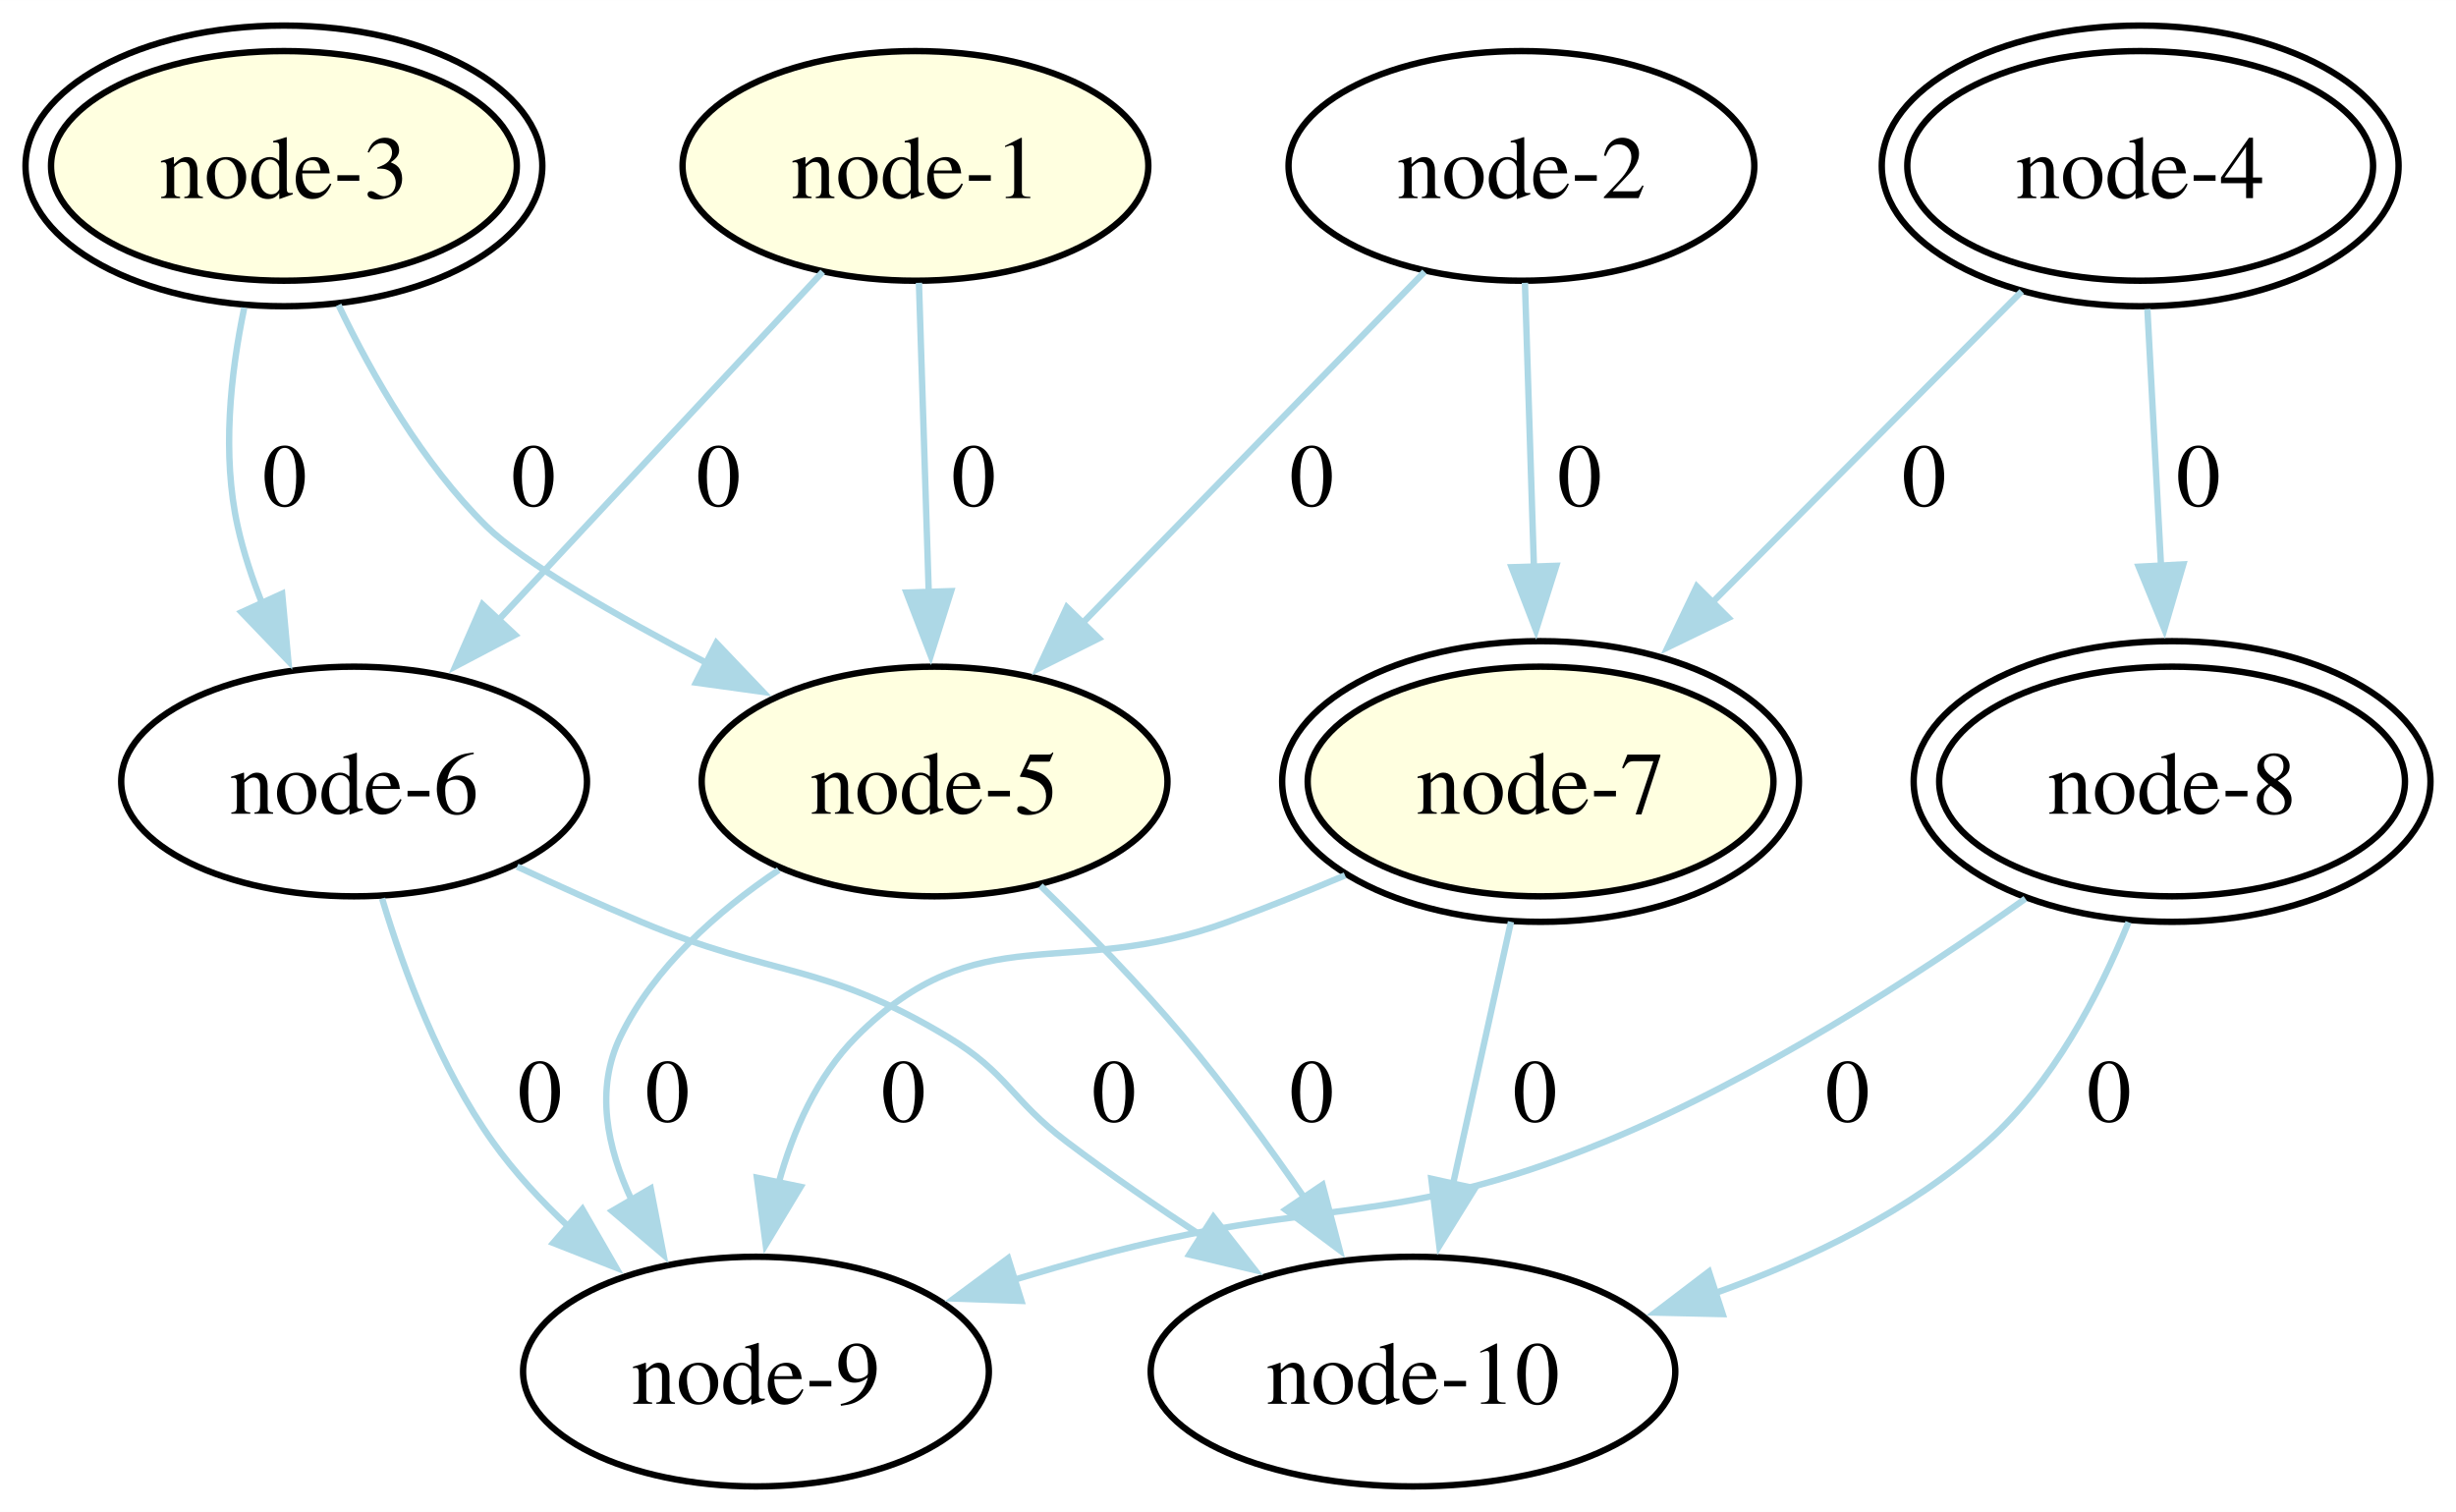
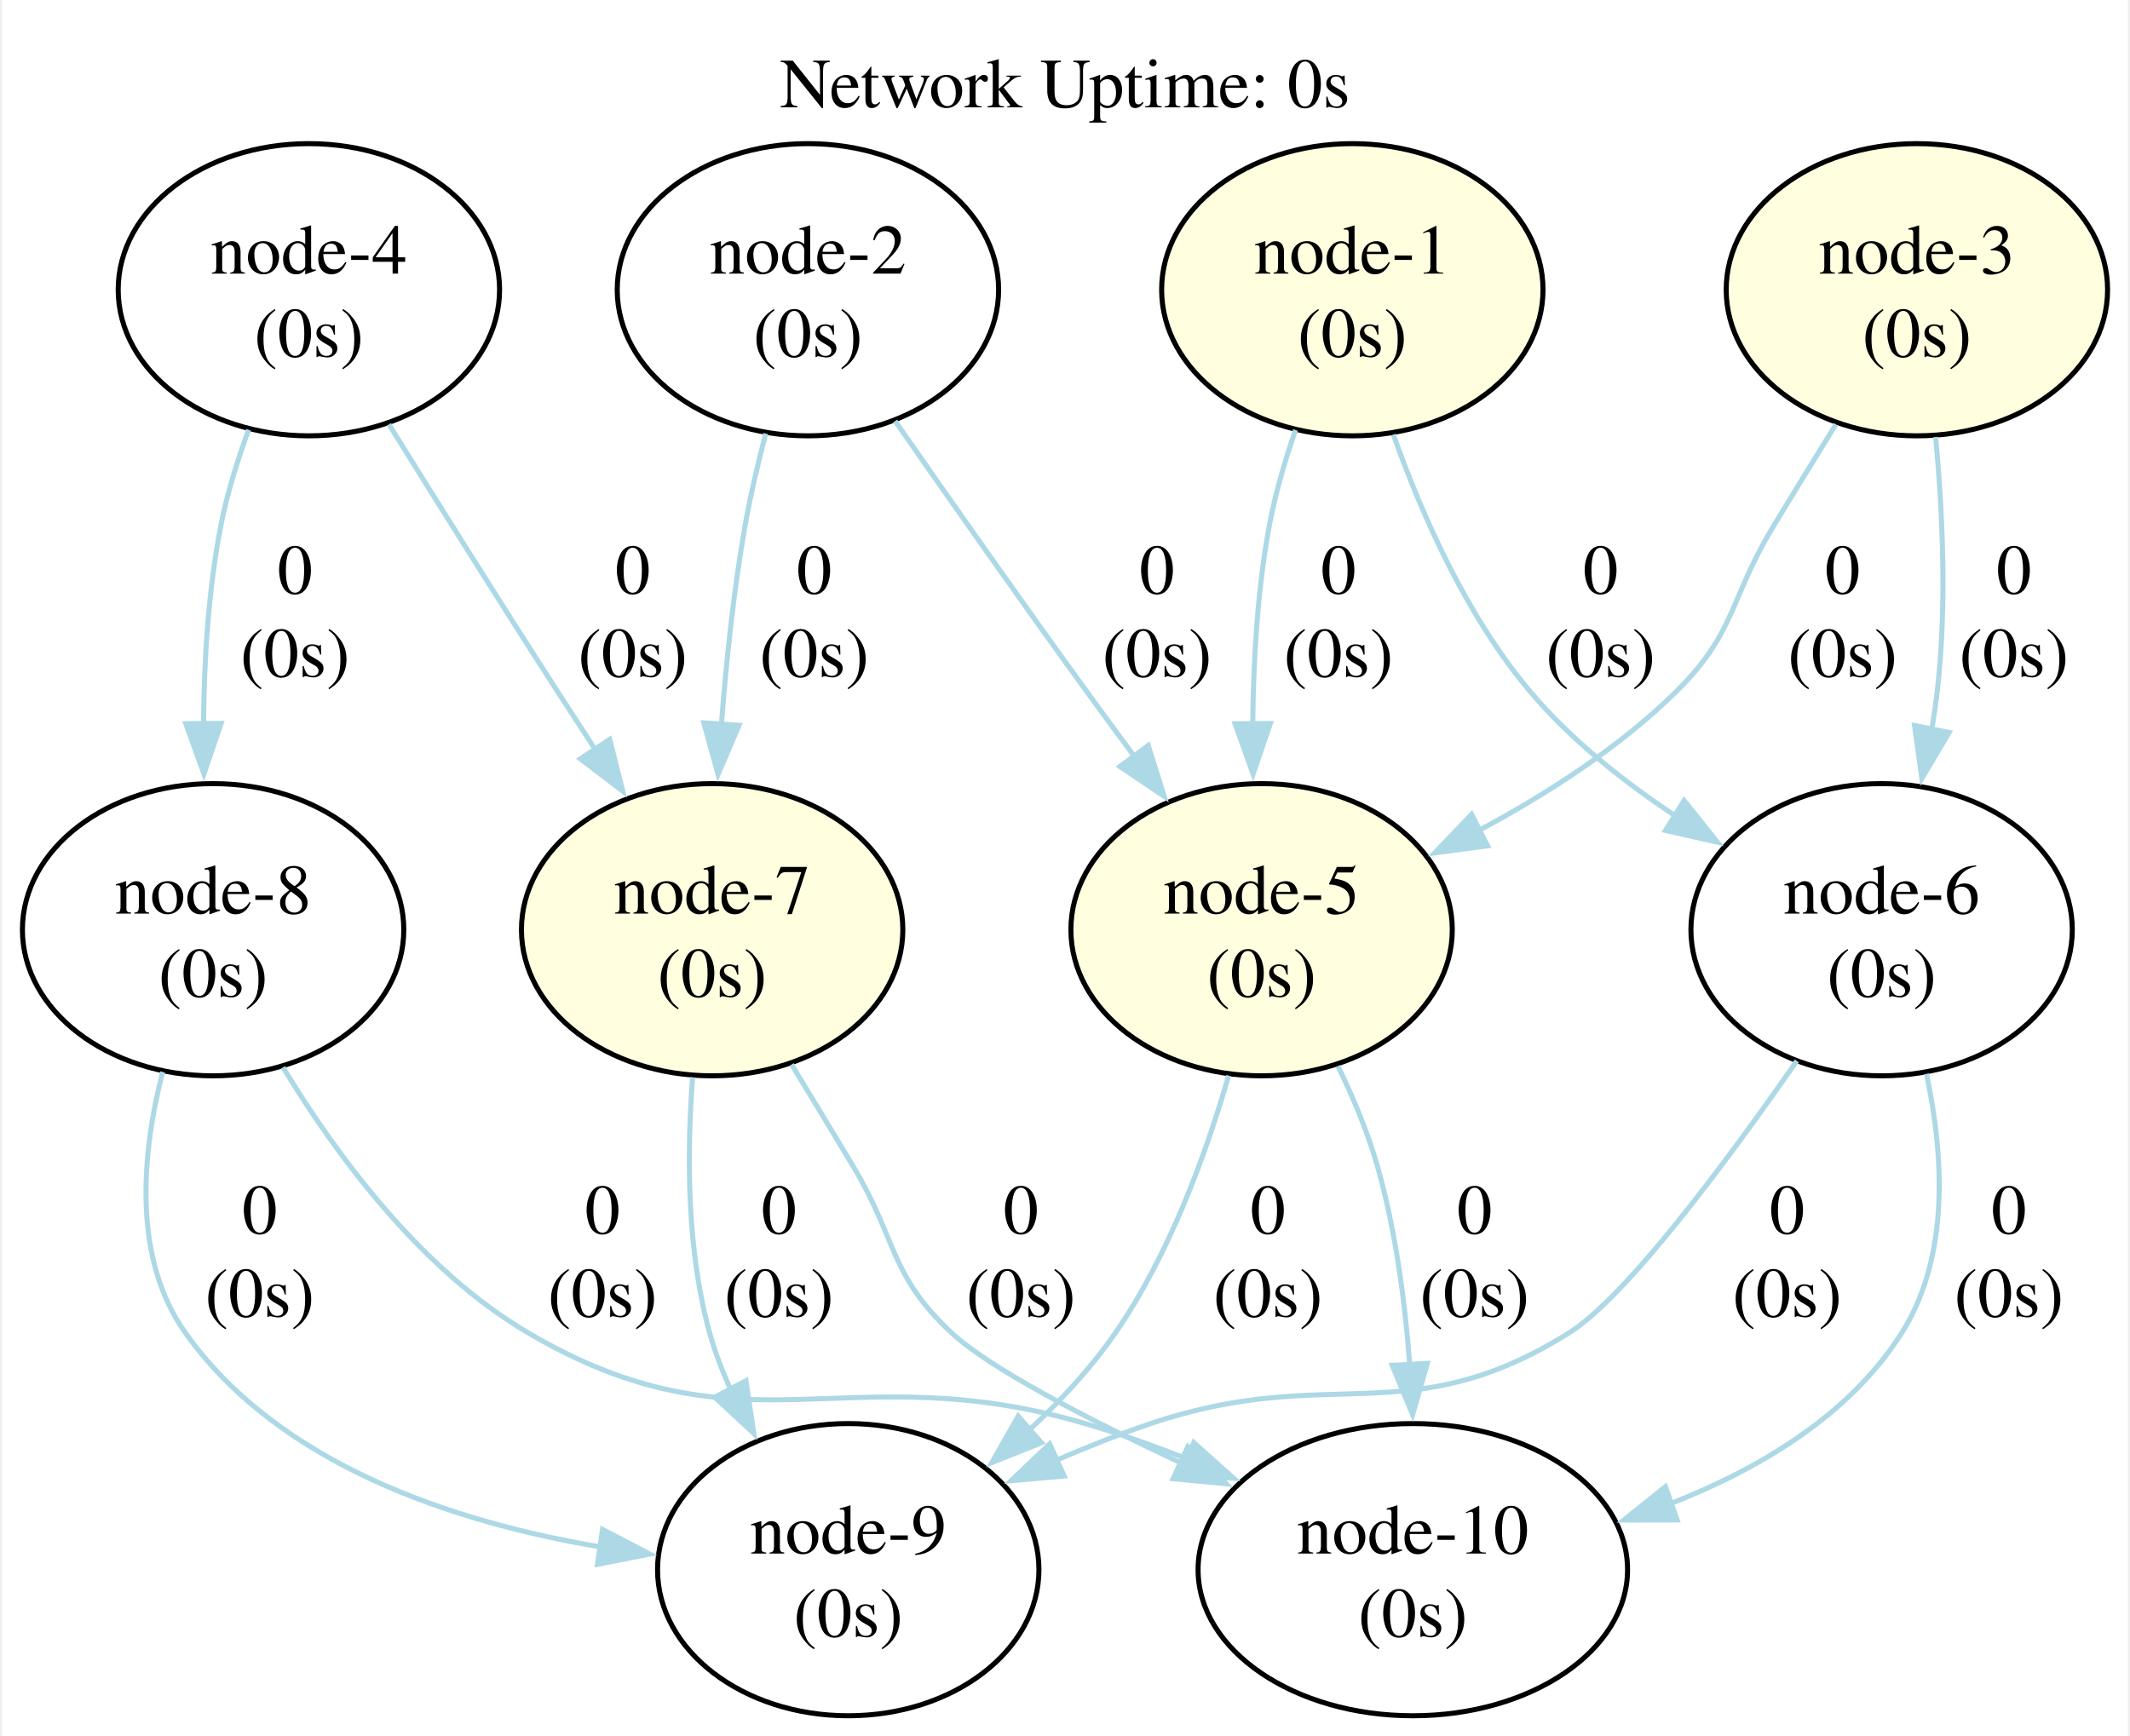
- <svg xmlns="http://www.w3.org/2000/svg" width="385pt" height="237pt" viewBox="0.00 0.00 385.02 237.00">
-   <g id="graph0" class="graph" transform="scale(1 1) rotate(0) translate(4 233)">
-     <polygon fill="white" stroke="none" points="-4,4 -4,-233 381.02,-233 381.02,4 -4,4" />
+ <svg xmlns="http://www.w3.org/2000/svg" width="422pt" height="344pt" viewBox="0.00 0.00 421.66 344.45">
+   <g id="graph0" class="graph" transform="scale(1 1) rotate(0) translate(4 340.45)">
+     <polygon fill="white" stroke="none" points="-4,4 -4,-340.45 417.66,-340.45 417.66,4 -4,4" />
+     <text text-anchor="middle" x="206.83" y="-319.15" font-family="Times,serif" font-size="14.00">Network Uptime: 0s</text>
    <g id="node1" class="node">
-       <ellipse fill="none" stroke="black" cx="336.51" cy="-110.5" rx="36.51" ry="18" />
-       <ellipse fill="none" stroke="black" cx="336.51" cy="-110.5" rx="40.51" ry="22" />
-       <text text-anchor="middle" x="336.51" y="-105.45" font-family="Times,serif" font-size="14.00">node-8</text>
+       <ellipse fill="lightyellow" stroke="black" cx="136.83" cy="-155.97" rx="37.83" ry="28.99" />
+       <text text-anchor="middle" x="136.83" y="-159.17" font-family="Times,serif" font-size="14.00">node-7</text>
+       <text text-anchor="middle" x="136.83" y="-142.67" font-family="Times,serif" font-size="14.00">(0s)</text>
+     </g>
+     <g id="node6" class="node">
+       <ellipse fill="none" stroke="black" cx="275.83" cy="-28.99" rx="42.6" ry="28.99" />
+       <text text-anchor="middle" x="275.83" y="-32.19" font-family="Times,serif" font-size="14.00">node-10</text>
+       <text text-anchor="middle" x="275.83" y="-15.69" font-family="Times,serif" font-size="14.00">(0s)</text>
+     </g>
+     <g id="edge8" class="edge">
+       <path fill="none" stroke="lightblue" d="M152.59,-129.23C156.6,-122.64 160.89,-115.56 164.83,-108.98 173.59,-94.37 171.88,-87.61 184.33,-75.98 191.78,-69.02 210.94,-59.06 229.81,-50.18" />
+       <polygon fill="lightblue" stroke="lightblue" points="231.2,-53.4 238.81,-46.03 228.27,-47.04 231.2,-53.4" />
+       <text text-anchor="middle" x="198.08" y="-95.68" font-family="Times,serif" font-size="14.00">0</text>
+       <text text-anchor="middle" x="198.08" y="-79.18" font-family="Times,serif" font-size="14.00">  (0s)</text>
+     </g>
+     <g id="node10" class="node">
+       <ellipse fill="none" stroke="black" cx="163.83" cy="-28.99" rx="37.83" ry="28.99" />
+       <text text-anchor="middle" x="163.83" y="-32.19" font-family="Times,serif" font-size="14.00">node-9</text>
+       <text text-anchor="middle" x="163.83" y="-15.69" font-family="Times,serif" font-size="14.00">(0s)</text>
+     </g>
+     <g id="edge7" class="edge">
+       <path fill="none" stroke="lightblue" d="M132.96,-126.7C131.78,-111.42 131.8,-92.37 136.33,-75.98 137.38,-72.19 138.83,-68.4 140.52,-64.71" />
+       <polygon fill="lightblue" stroke="lightblue" points="143.54,-66.48 145.1,-56 137.35,-63.22 143.54,-66.48" />
+       <text text-anchor="middle" x="150.08" y="-95.68" font-family="Times,serif" font-size="14.00">0</text>
+       <text text-anchor="middle" x="150.08" y="-79.18" font-family="Times,serif" font-size="14.00">  (0s)</text>
    </g>
    <g id="node2" class="node">
-       <ellipse fill="none" stroke="black" cx="217.51" cy="-18" rx="41.12" ry="18" />
-       <text text-anchor="middle" x="217.51" y="-12.95" font-family="Times,serif" font-size="14.00">node-10</text>
+       <ellipse fill="none" stroke="black" cx="155.83" cy="-282.96" rx="37.83" ry="28.99" />
+       <text text-anchor="middle" x="155.83" y="-286.16" font-family="Times,serif" font-size="14.00">node-2</text>
+       <text text-anchor="middle" x="155.83" y="-269.66" font-family="Times,serif" font-size="14.00">(0s)</text>
+     </g>
+     <g id="edge14" class="edge">
+       <path fill="none" stroke="lightblue" d="M147.46,-254.42C145.88,-248.38 144.39,-242 143.33,-235.97 141.09,-223.2 139.62,-209.14 138.65,-196.46" />
+       <polygon fill="lightblue" stroke="lightblue" points="142.17,-196.54 138,-186.79 135.18,-197.01 142.17,-196.54" />
+       <text text-anchor="middle" x="157.08" y="-222.67" font-family="Times,serif" font-size="14.00">0</text>
+       <text text-anchor="middle" x="157.08" y="-206.17" font-family="Times,serif" font-size="14.00">  (0s)</text>
+     </g>
+     <g id="node4" class="node">
+       <ellipse fill="lightyellow" stroke="black" cx="245.83" cy="-155.97" rx="37.83" ry="28.99" />
+       <text text-anchor="middle" x="245.83" y="-159.17" font-family="Times,serif" font-size="14.00">node-5</text>
+       <text text-anchor="middle" x="245.83" y="-142.67" font-family="Times,serif" font-size="14.00">(0s)</text>
+     </g>
+     <g id="edge13" class="edge">
+       <path fill="none" stroke="lightblue" d="M173.13,-256.91C183.98,-241.31 198.33,-220.87 211.33,-202.97 214.31,-198.86 217.47,-194.56 220.62,-190.32" />
+       <polygon fill="lightblue" stroke="lightblue" points="223.34,-192.53 226.52,-182.43 217.73,-188.35 223.34,-192.53" />
+       <text text-anchor="middle" x="225.08" y="-222.67" font-family="Times,serif" font-size="14.00">0</text>
+       <text text-anchor="middle" x="225.08" y="-206.17" font-family="Times,serif" font-size="14.00">  (0s)</text>
+     </g>
+     <g id="node3" class="node">
+       <ellipse fill="lightyellow" stroke="black" cx="375.83" cy="-282.96" rx="37.83" ry="28.99" />
+       <text text-anchor="middle" x="375.83" y="-286.16" font-family="Times,serif" font-size="14.00">node-3</text>
+       <text text-anchor="middle" x="375.83" y="-269.66" font-family="Times,serif" font-size="14.00">(0s)</text>
+     </g>
+     <g id="edge15" class="edge">
+       <path fill="none" stroke="lightblue" d="M359.76,-256.23C355.68,-249.64 351.32,-242.56 347.33,-235.97 338.51,-221.39 340.01,-214.88 327.83,-202.97 316.67,-192.05 302.41,-182.88 288.91,-175.66" />
+       <polygon fill="lightblue" stroke="lightblue" points="290.66,-172.62 280.16,-171.21 287.49,-178.86 290.66,-172.62" />
+       <text text-anchor="middle" x="361.08" y="-222.67" font-family="Times,serif" font-size="14.00">0</text>
+       <text text-anchor="middle" x="361.08" y="-206.17" font-family="Times,serif" font-size="14.00">  (0s)</text>
+     </g>
+     <g id="node5" class="node">
+       <ellipse fill="none" stroke="black" cx="368.83" cy="-155.97" rx="37.83" ry="28.99" />
+       <text text-anchor="middle" x="368.83" y="-159.17" font-family="Times,serif" font-size="14.00">node-6</text>
+       <text text-anchor="middle" x="368.83" y="-142.67" font-family="Times,serif" font-size="14.00">(0s)</text>
+     </g>
+     <g id="edge16" class="edge">
+       <path fill="none" stroke="lightblue" d="M379.55,-253.73C380.96,-238.63 381.81,-219.74 379.83,-202.97 379.55,-200.61 379.2,-198.2 378.79,-195.77" />
+       <polygon fill="lightblue" stroke="lightblue" points="382.22,-195.11 376.82,-185.99 375.36,-196.49 382.22,-195.11" />
+       <text text-anchor="middle" x="395.08" y="-222.67" font-family="Times,serif" font-size="14.00">0</text>
+       <text text-anchor="middle" x="395.08" y="-206.17" font-family="Times,serif" font-size="14.00">  (0s)</text>
    </g>
    <g id="edge4" class="edge">
-       <path fill="none" stroke="lightblue" d="M329.68,-88.44C325.01,-76.94 317.8,-63.21 307.51,-54 295.45,-43.2 279.68,-35.57 264.72,-30.25" />
-       <polygon fill="lightblue" stroke="lightblue" points="266.06,-27.01 255.47,-27.25 263.9,-33.67 266.06,-27.01" />
-       <text text-anchor="middle" x="326.63" y="-57.2" font-family="Times,serif" font-size="14.00">  0</text>
-     </g>
-     <g id="node10" class="node">
-       <ellipse fill="none" stroke="black" cx="114.51" cy="-18" rx="36.51" ry="18" />
-       <text text-anchor="middle" x="114.51" y="-12.95" font-family="Times,serif" font-size="14.00">node-9</text>
+       <path fill="none" stroke="lightblue" d="M260.97,-128.91C264.06,-122.57 266.93,-115.68 268.83,-108.98 272.39,-96.41 274.28,-82.3 275.23,-69.52" />
+       <polygon fill="lightblue" stroke="lightblue" points="278.72,-69.93 275.79,-59.75 271.73,-69.53 278.72,-69.93" />
+       <text text-anchor="middle" x="288.08" y="-95.68" font-family="Times,serif" font-size="14.00">0</text>
+       <text text-anchor="middle" x="288.08" y="-79.18" font-family="Times,serif" font-size="14.00">  (0s)</text>
    </g>
    <g id="edge3" class="edge">
-       <path fill="none" stroke="lightblue" d="M313.51,-92.13C296.2,-79.82 271.43,-63.82 247.51,-54 213.79,-40.16 202.67,-45.58 167.51,-36 163.45,-34.89 159.23,-33.67 155.04,-32.41" />
-       <polygon fill="lightblue" stroke="lightblue" points="156.12,-29.08 145.53,-29.45 154.04,-35.76 156.12,-29.08" />
-       <text text-anchor="middle" x="285.63" y="-57.2" font-family="Times,serif" font-size="14.00">  0</text>
+       <path fill="none" stroke="lightblue" d="M239.29,-127.02C234.7,-111.12 227.45,-91.37 216.83,-75.98 212.07,-69.09 206.05,-62.58 199.78,-56.75" />
+       <polygon fill="lightblue" stroke="lightblue" points="202.16,-54.17 192.32,-50.24 197.55,-59.45 202.16,-54.17" />
+       <text text-anchor="middle" x="247.08" y="-95.68" font-family="Times,serif" font-size="14.00">0</text>
+       <text text-anchor="middle" x="247.08" y="-79.18" font-family="Times,serif" font-size="14.00">  (0s)</text>
    </g>
-     <g id="node3" class="node">
-       <ellipse fill="none" stroke="black" cx="234.51" cy="-207" rx="36.51" ry="18" />
-       <text text-anchor="middle" x="234.51" y="-201.95" font-family="Times,serif" font-size="14.00">node-2</text>
+     <g id="edge6" class="edge">
+       <path fill="none" stroke="lightblue" d="M377.72,-127.37C381.19,-111.2 382.37,-91.07 372.83,-75.98 362.52,-59.68 344.68,-49.04 327.1,-42.15" />
+       <polygon fill="lightblue" stroke="lightblue" points="328.27,-38.85 317.68,-38.83 325.95,-45.46 328.27,-38.85" />
+       <text text-anchor="middle" x="394.08" y="-95.68" font-family="Times,serif" font-size="14.00">0</text>
+       <text text-anchor="middle" x="394.08" y="-79.18" font-family="Times,serif" font-size="14.00">  (0s)</text>
    </g>
-     <g id="node6" class="node">
-       <ellipse fill="lightyellow" stroke="black" cx="142.51" cy="-110.5" rx="36.51" ry="18" />
-       <text text-anchor="middle" x="142.51" y="-105.45" font-family="Times,serif" font-size="14.00">node-5</text>
+     <g id="edge5" class="edge">
+       <path fill="none" stroke="lightblue" d="M352.01,-129.94C337.81,-109.54 318.06,-83.01 306.83,-75.98 274.84,-55.95 259.6,-70.04 223.83,-57.98 217.62,-55.89 211.2,-53.34 204.97,-50.64" />
+       <polygon fill="lightblue" stroke="lightblue" points="206.67,-47.57 196.12,-46.64 203.79,-53.95 206.67,-47.57" />
+       <text text-anchor="middle" x="350.08" y="-95.68" font-family="Times,serif" font-size="14.00">0</text>
+       <text text-anchor="middle" x="350.08" y="-79.18" font-family="Times,serif" font-size="14.00">  (0s)</text>
    </g>
-     <g id="edge7" class="edge">
-       <path fill="none" stroke="lightblue" d="M219.32,-190.4C204.67,-175.35 182.3,-152.38 165.48,-135.1" />
-       <polygon fill="lightblue" stroke="lightblue" points="168.26,-132.94 158.78,-128.21 163.25,-137.82 168.26,-132.94" />
-       <text text-anchor="middle" x="201.63" y="-153.7" font-family="Times,serif" font-size="14.00">  0</text>
+     <g id="node7" class="node">
+       <ellipse fill="lightyellow" stroke="black" cx="263.83" cy="-282.96" rx="37.83" ry="28.99" />
+       <text text-anchor="middle" x="263.83" y="-286.16" font-family="Times,serif" font-size="14.00">node-1</text>
+       <text text-anchor="middle" x="263.83" y="-269.66" font-family="Times,serif" font-size="14.00">(0s)</text>
+     </g>
+     <g id="edge11" class="edge">
+       <path fill="none" stroke="lightblue" d="M252.56,-255.12C250.42,-248.94 248.5,-242.31 247.33,-235.97 245,-223.26 244.18,-209.21 244.07,-196.53" />
+       <polygon fill="lightblue" stroke="lightblue" points="247.57,-196.89 244.14,-186.86 240.57,-196.83 247.57,-196.89" />
+       <text text-anchor="middle" x="261.08" y="-222.67" font-family="Times,serif" font-size="14.00">0</text>
+       <text text-anchor="middle" x="261.08" y="-206.17" font-family="Times,serif" font-size="14.00">  (0s)</text>
+     </g>
+     <g id="edge12" class="edge">
+       <path fill="none" stroke="lightblue" d="M271.97,-254.21C277.72,-238 286.67,-217.86 299.33,-202.97 307.28,-193.61 317.6,-185.4 327.84,-178.61" />
+       <polygon fill="lightblue" stroke="lightblue" points="329.65,-181.61 336.27,-173.34 325.94,-175.67 329.65,-181.61" />
+       <text text-anchor="middle" x="313.08" y="-222.67" font-family="Times,serif" font-size="14.00">0</text>
+       <text text-anchor="middle" x="313.08" y="-206.17" font-family="Times,serif" font-size="14.00">  (0s)</text>
+     </g>
+     <g id="node8" class="node">
+       <ellipse fill="none" stroke="black" cx="56.83" cy="-282.96" rx="37.83" ry="28.99" />
+       <text text-anchor="middle" x="56.83" y="-286.16" font-family="Times,serif" font-size="14.00">node-4</text>
+       <text text-anchor="middle" x="56.83" y="-269.66" font-family="Times,serif" font-size="14.00">(0s)</text>
+     </g>
+     <g id="edge1" class="edge">
+       <path fill="none" stroke="lightblue" d="M72.71,-256.24C82.34,-240.74 94.93,-220.65 106.33,-202.97 108.72,-199.27 111.23,-195.41 113.74,-191.58" />
+       <polygon fill="lightblue" stroke="lightblue" points="116.51,-193.74 119.1,-183.46 110.67,-189.88 116.51,-193.74" />
+       <text text-anchor="middle" x="121.08" y="-222.67" font-family="Times,serif" font-size="14.00">0</text>
+       <text text-anchor="middle" x="121.08" y="-206.17" font-family="Times,serif" font-size="14.00">  (0s)</text>
    </g>
    <g id="node9" class="node">
-       <ellipse fill="lightyellow" stroke="black" cx="237.51" cy="-110.5" rx="36.51" ry="18" />
-       <ellipse fill="none" stroke="black" cx="237.51" cy="-110.5" rx="40.51" ry="22" />
-       <text text-anchor="middle" x="237.51" y="-105.45" font-family="Times,serif" font-size="14.00">node-7</text>
+       <ellipse fill="none" stroke="black" cx="37.83" cy="-155.97" rx="37.83" ry="28.99" />
+       <text text-anchor="middle" x="37.83" y="-159.17" font-family="Times,serif" font-size="14.00">node-8</text>
+       <text text-anchor="middle" x="37.83" y="-142.67" font-family="Times,serif" font-size="14.00">(0s)</text>
    </g>
-     <g id="edge8" class="edge">
-       <path fill="none" stroke="lightblue" d="M235.06,-188.67C235.45,-176.22 236,-159.07 236.47,-144.1" />
-       <polygon fill="lightblue" stroke="lightblue" points="239.97,-144.31 236.79,-134.21 232.97,-144.09 239.97,-144.31" />
-       <text text-anchor="middle" x="243.63" y="-153.7" font-family="Times,serif" font-size="14.00">  0</text>
+     <g id="edge2" class="edge">
+       <path fill="none" stroke="lightblue" d="M44.87,-255.17C42.61,-248.98 40.56,-242.34 39.33,-235.97 36.87,-223.28 36.02,-209.24 35.93,-196.56" />
+       <polygon fill="lightblue" stroke="lightblue" points="39.42,-196.92 36.01,-186.88 32.42,-196.85 39.42,-196.92" />
+       <text text-anchor="middle" x="54.08" y="-222.67" font-family="Times,serif" font-size="14.00">0</text>
+       <text text-anchor="middle" x="54.08" y="-206.17" font-family="Times,serif" font-size="14.00">  (0s)</text>
    </g>
-     <g id="node4" class="node">
-       <ellipse fill="lightyellow" stroke="black" cx="40.51" cy="-207" rx="36.51" ry="18" />
-       <ellipse fill="none" stroke="black" cx="40.51" cy="-207" rx="40.51" ry="22" />
-       <text text-anchor="middle" x="40.51" y="-201.95" font-family="Times,serif" font-size="14.00">node-3</text>
+     <g id="edge10" class="edge">
+       <path fill="none" stroke="lightblue" d="M51.7,-128.66C62.51,-110.85 79.22,-88.39 100.33,-75.98 143.23,-50.77 163.07,-71.93 210.83,-57.98 217.56,-56.02 224.53,-53.54 231.28,-50.87" />
+       <polygon fill="lightblue" stroke="lightblue" points="232.37,-54.21 240.27,-47.14 229.69,-47.74 232.37,-54.21" />
+       <text text-anchor="middle" x="115.08" y="-95.68" font-family="Times,serif" font-size="14.00">0</text>
+       <text text-anchor="middle" x="115.08" y="-79.18" font-family="Times,serif" font-size="14.00">  (0s)</text>
    </g>
    <g id="edge9" class="edge">
-       <path fill="none" stroke="lightblue" d="M49.06,-185.2C54.46,-173.92 62.31,-160.33 72.26,-150.5 77.95,-144.89 92.61,-136.49 107.08,-128.92" />
-       <polygon fill="lightblue" stroke="lightblue" points="108.3,-132.22 115.61,-124.55 105.11,-126 108.3,-132.22" />
-       <text text-anchor="middle" x="79.63" y="-153.7" font-family="Times,serif" font-size="14.00">  0</text>
-     </g>
-     <g id="node8" class="node">
-       <ellipse fill="none" stroke="black" cx="51.51" cy="-110.5" rx="36.51" ry="18" />
-       <text text-anchor="middle" x="51.51" y="-105.45" font-family="Times,serif" font-size="14.00">node-6</text>
-     </g>
-     <g id="edge10" class="edge">
-       <path fill="none" stroke="lightblue" d="M34.29,-184.76C32.12,-174.36 30.77,-161.69 33.26,-150.5 34.17,-146.39 35.57,-142.2 37.19,-138.17" />
-       <polygon fill="lightblue" stroke="lightblue" points="40.23,-139.94 41.2,-129.39 33.86,-137.03 40.23,-139.94" />
-       <text text-anchor="middle" x="40.63" y="-153.7" font-family="Times,serif" font-size="14.00">  0</text>
-     </g>
-     <g id="node5" class="node">
-       <ellipse fill="none" stroke="black" cx="331.51" cy="-207" rx="36.51" ry="18" />
-       <ellipse fill="none" stroke="black" cx="331.51" cy="-207" rx="40.51" ry="22" />
-       <text text-anchor="middle" x="331.51" y="-201.95" font-family="Times,serif" font-size="14.00">node-4</text>
-     </g>
-     <g id="edge12" class="edge">
-       <path fill="none" stroke="lightblue" d="M332.64,-184.56C333.28,-172.59 334.08,-157.45 334.79,-144.06" />
-       <polygon fill="lightblue" stroke="lightblue" points="338.27,-144.54 335.3,-134.37 331.28,-144.17 338.27,-144.54" />
-       <text text-anchor="middle" x="340.63" y="-153.7" font-family="Times,serif" font-size="14.00">  0</text>
-     </g>
-     <g id="edge11" class="edge">
-       <path fill="none" stroke="lightblue" d="M312.94,-187.33C299,-173.31 279.71,-153.92 264.13,-138.26" />
-       <polygon fill="lightblue" stroke="lightblue" points="266.96,-136.15 257.43,-131.53 262,-141.09 266.96,-136.15" />
-       <text text-anchor="middle" x="297.63" y="-153.7" font-family="Times,serif" font-size="14.00">  0</text>
-     </g>
-     <g id="edge13" class="edge">
-       <path fill="none" stroke="lightblue" d="M159.11,-94.16C166.29,-87.21 174.62,-78.72 181.51,-70.5 188.16,-62.57 194.82,-53.44 200.58,-45.1" />
-       <polygon fill="lightblue" stroke="lightblue" points="203.33,-47.28 206.02,-37.03 197.53,-43.37 203.33,-47.28" />
-       <text text-anchor="middle" x="201.63" y="-57.2" font-family="Times,serif" font-size="14.00">  0</text>
-     </g>
-     <g id="edge14" class="edge">
-       <path fill="none" stroke="lightblue" d="M118.08,-96.63C108.49,-90.18 98.53,-81.4 93.26,-70.5 89.29,-62.3 91.12,-53.16 95.02,-44.88" />
-       <polygon fill="lightblue" stroke="lightblue" points="98.01,-46.7 100.02,-36.3 91.96,-43.17 98.01,-46.7" />
-       <text text-anchor="middle" x="100.63" y="-57.2" font-family="Times,serif" font-size="14.00">  0</text>
-     </g>
-     <g id="node7" class="node">
-       <ellipse fill="lightyellow" stroke="black" cx="139.51" cy="-207" rx="36.51" ry="18" />
-       <text text-anchor="middle" x="139.51" y="-201.95" font-family="Times,serif" font-size="14.00">node-1</text>
-     </g>
-     <g id="edge5" class="edge">
-       <path fill="none" stroke="lightblue" d="M140.06,-188.67C140.49,-175.08 141.1,-155.89 141.6,-140.04" />
-       <polygon fill="lightblue" stroke="lightblue" points="145.1,-140.34 141.91,-130.24 138.1,-140.12 145.1,-140.34" />
-       <text text-anchor="middle" x="148.63" y="-153.7" font-family="Times,serif" font-size="14.00">  0</text>
-     </g>
-     <g id="edge6" class="edge">
-       <path fill="none" stroke="lightblue" d="M124.98,-190.4C111.05,-175.44 89.83,-152.65 73.77,-135.41" />
-       <polygon fill="lightblue" stroke="lightblue" points="76.76,-133.48 67.39,-128.55 71.64,-138.25 76.76,-133.48" />
-       <text text-anchor="middle" x="108.63" y="-153.7" font-family="Times,serif" font-size="14.00">  0</text>
-     </g>
-     <g id="edge16" class="edge">
-       <path fill="none" stroke="lightblue" d="M77.06,-97.16C83.37,-94.22 90.15,-91.17 96.51,-88.5 117.51,-79.68 124.97,-82.22 144.51,-70.5 154.03,-64.79 154.4,-60.69 163.26,-54 169.96,-48.93 177.39,-43.84 184.54,-39.16" />
-       <polygon fill="lightblue" stroke="lightblue" points="186.22,-42.24 192.75,-33.9 182.45,-36.34 186.22,-42.24" />
-       <text text-anchor="middle" x="170.63" y="-57.2" font-family="Times,serif" font-size="14.00">  0</text>
-     </g>
-     <g id="edge15" class="edge">
-       <path fill="none" stroke="lightblue" d="M55.9,-92.15C59.37,-80.62 65.02,-65.54 73.26,-54 76.65,-49.25 80.83,-44.74 85.21,-40.64" />
-       <polygon fill="lightblue" stroke="lightblue" points="87.3,-43.46 92.59,-34.28 82.73,-38.16 87.3,-43.46" />
-       <text text-anchor="middle" x="80.63" y="-57.2" font-family="Times,serif" font-size="14.00">  0</text>
-     </g>
-     <g id="edge2" class="edge">
-       <path fill="none" stroke="lightblue" d="M232.87,-88.51C230.16,-76.23 226.7,-60.57 223.75,-47.23" />
-       <polygon fill="lightblue" stroke="lightblue" points="227.22,-46.72 221.64,-37.71 220.38,-48.23 227.22,-46.72" />
-       <text text-anchor="middle" x="236.63" y="-57.2" font-family="Times,serif" font-size="14.00">  0</text>
-     </g>
-     <g id="edge1" class="edge">
-       <path fill="none" stroke="lightblue" d="M206.86,-95.78C200.83,-93.24 194.5,-90.7 188.51,-88.5 163.08,-79.15 149.39,-89.69 130.26,-70.5 124.09,-64.31 120.32,-55.77 118.03,-47.43" />
-       <polygon fill="lightblue" stroke="lightblue" points="121.51,-46.96 116.04,-37.89 114.66,-48.39 121.51,-46.96" />
-       <text text-anchor="middle" x="137.63" y="-57.2" font-family="Times,serif" font-size="14.00">  0</text>
+       <path fill="none" stroke="lightblue" d="M27.82,-127.75C23.62,-111.32 21.83,-90.78 32.33,-75.98 50.93,-49.78 85.64,-38.38 114.73,-33.49" />
+       <polygon fill="lightblue" stroke="lightblue" points="115.08,-36.97 124.47,-32.08 114.08,-30.05 115.08,-36.97" />
+       <text text-anchor="middle" x="47.08" y="-95.68" font-family="Times,serif" font-size="14.00">0</text>
+       <text text-anchor="middle" x="47.08" y="-79.18" font-family="Times,serif" font-size="14.00">  (0s)</text>
    </g>
  </g>
</svg>
